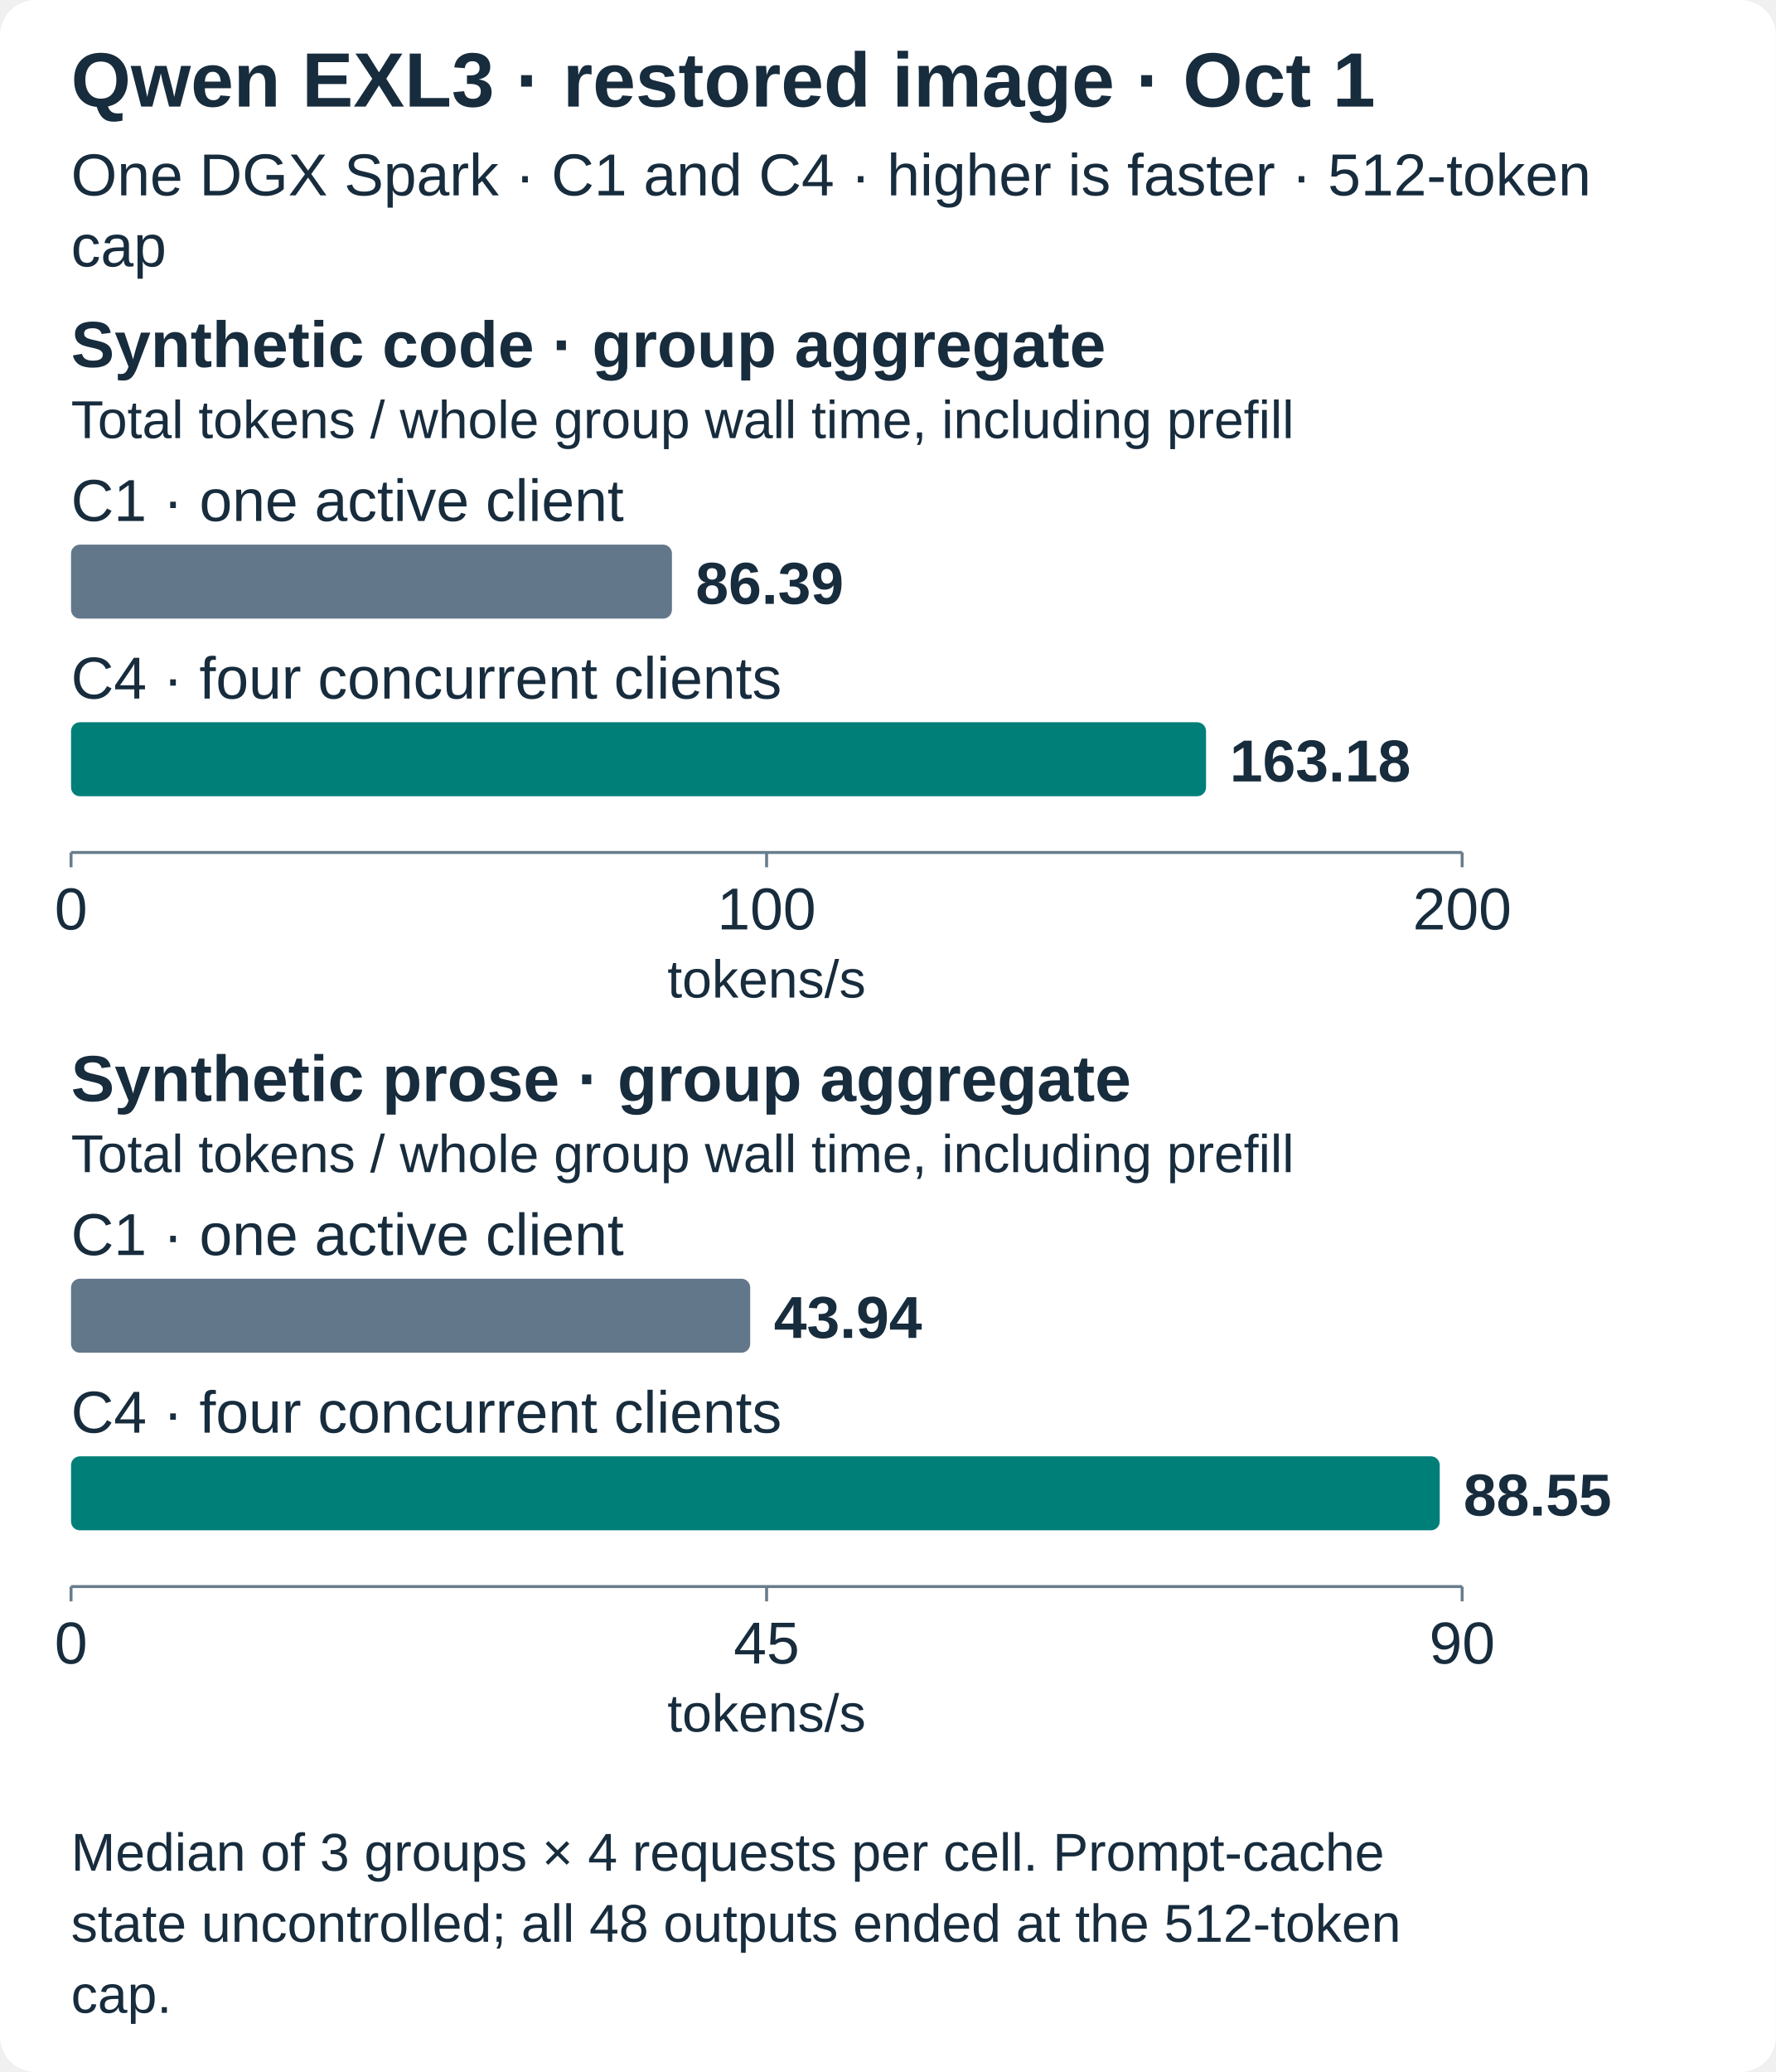
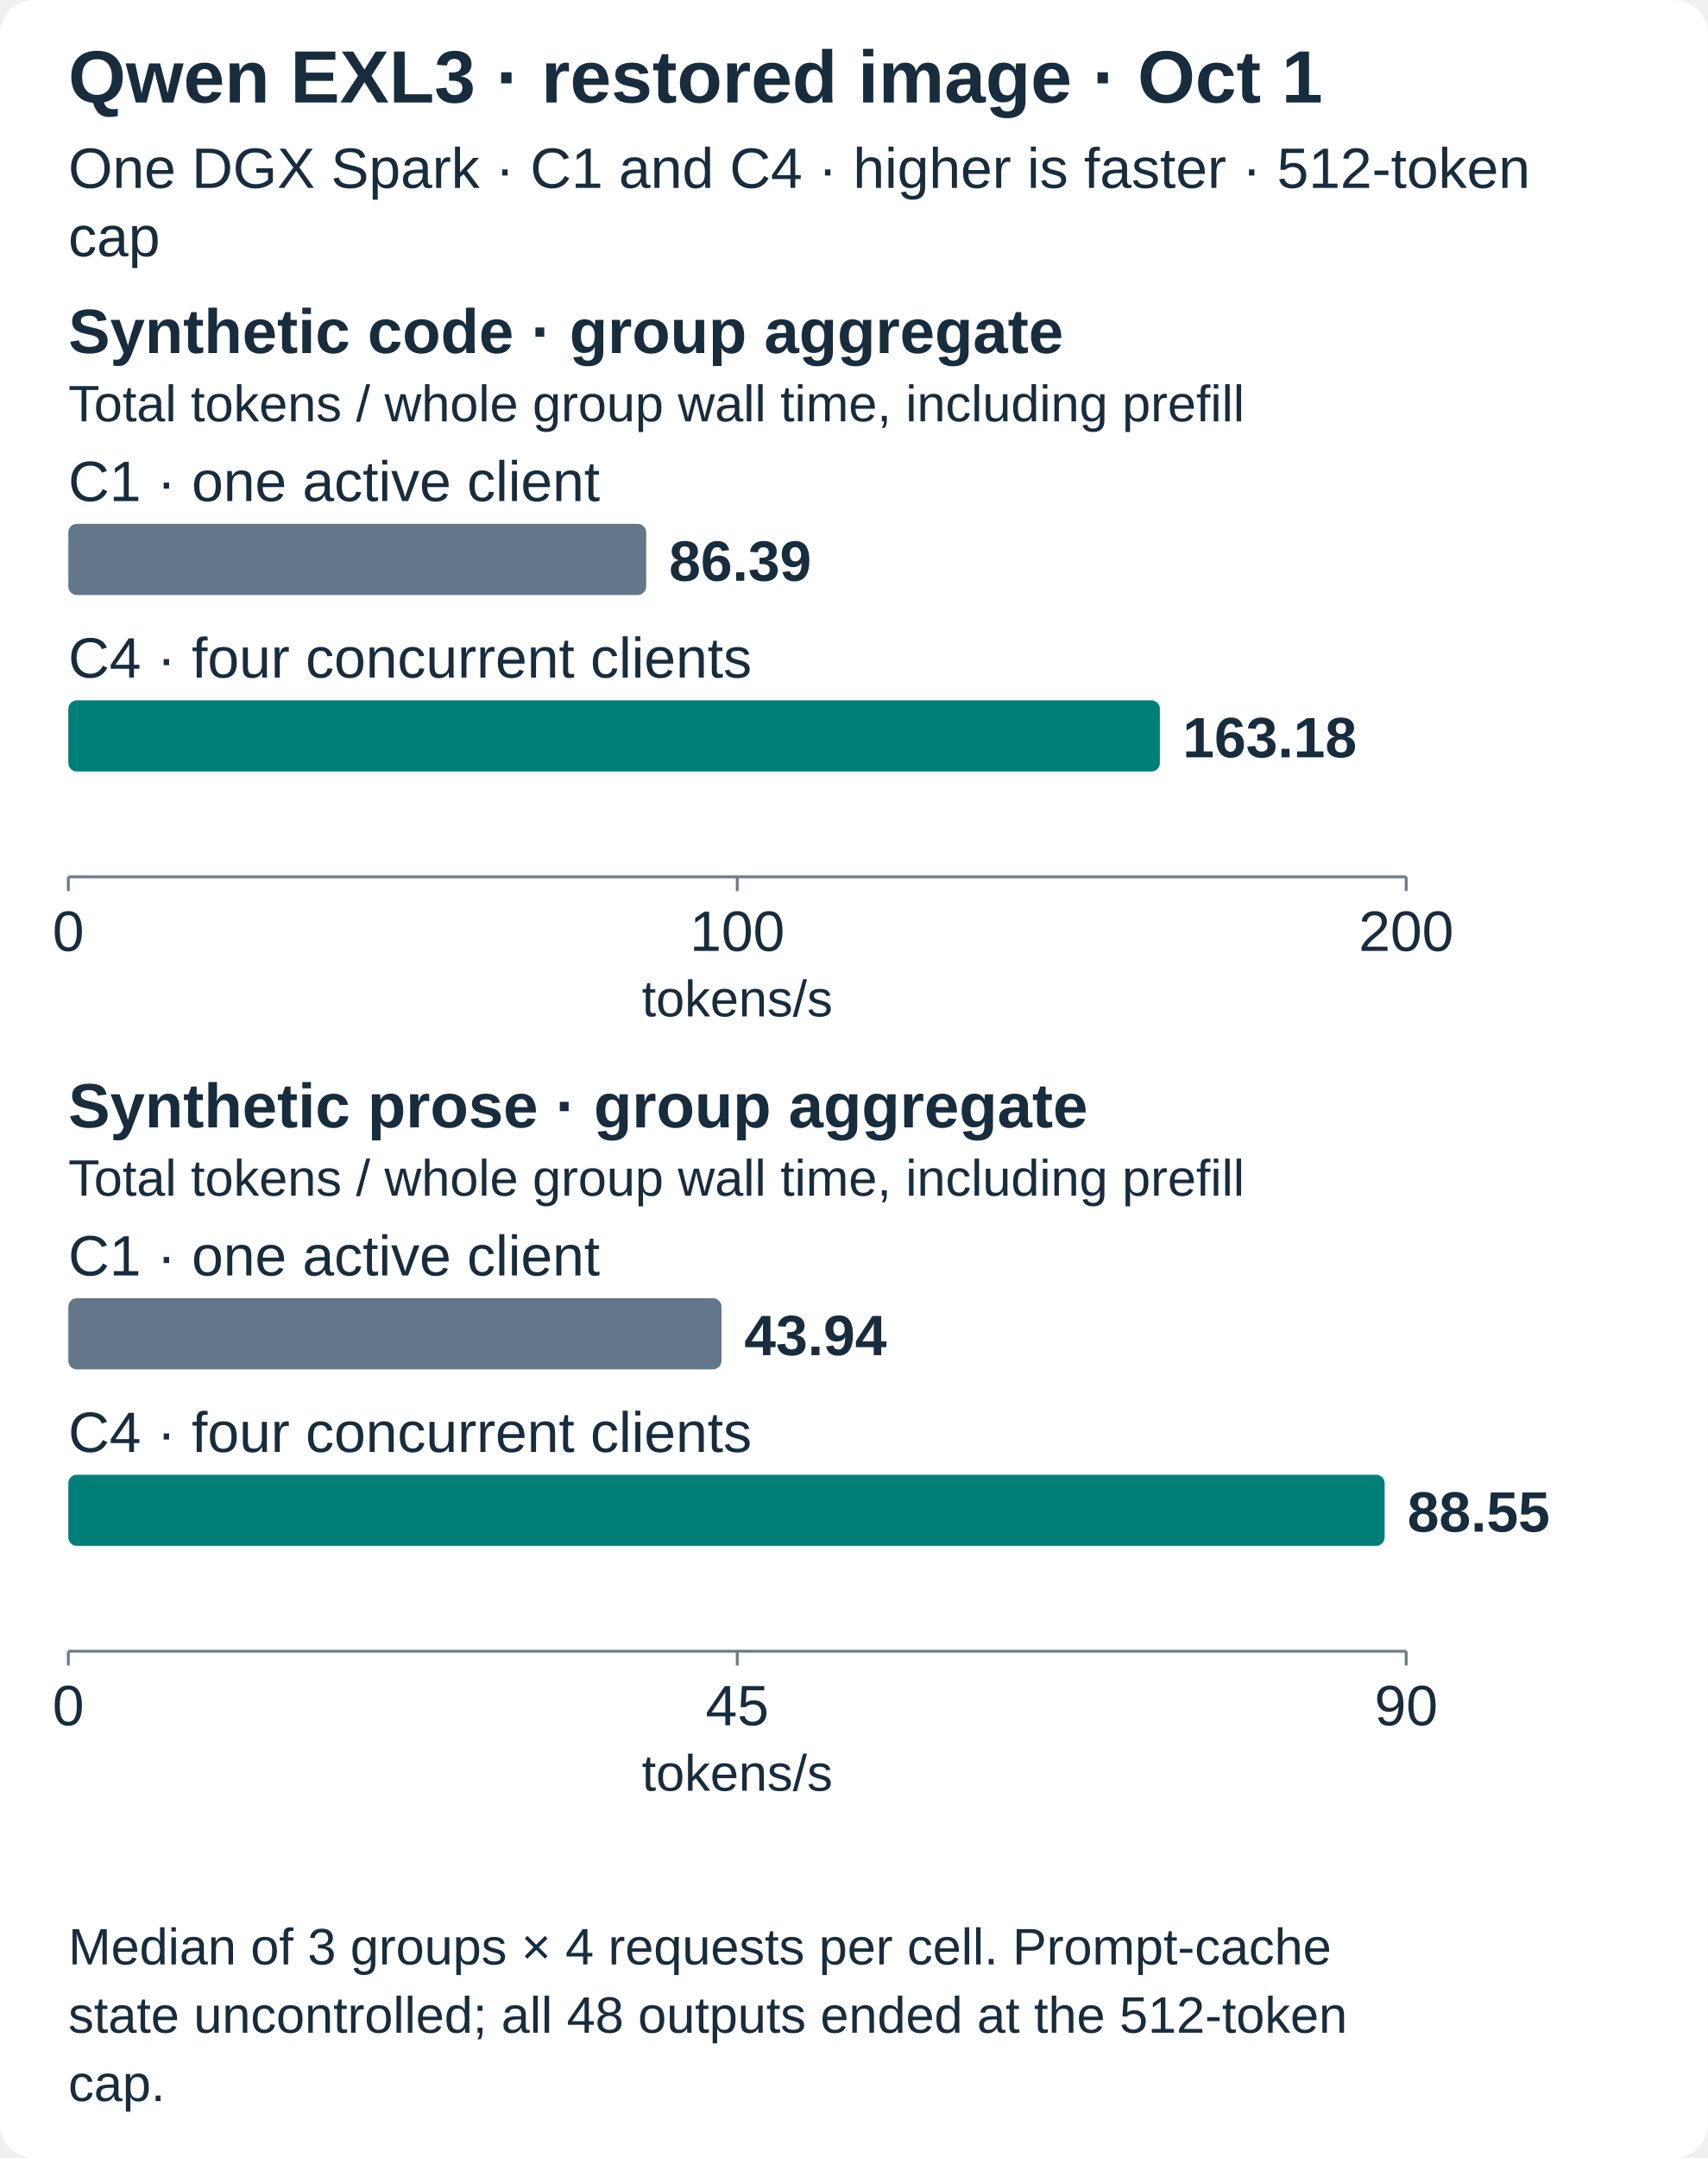
- <svg xmlns="http://www.w3.org/2000/svg" width="600" height="700" viewBox="0 0 600 700" role="img" aria-labelledby="title desc">
+ <svg xmlns="http://www.w3.org/2000/svg" width="600" height="758" viewBox="0 0 600 758" role="img" aria-labelledby="title desc">
  <rect width="100%" height="100%" rx="12" fill="#ffffff" />
  <g font-family="Arial, Helvetica, sans-serif" fill="#172c3d">
    <text x="24" y="36" font-size="26" font-weight="bold">Qwen EXL3 · restored image · Oct 1</text>
    <text x="24" y="66" font-size="20">One DGX Spark · C1 and C4 · higher is faster · 512-token</text>
    <text x="24" y="90" font-size="20">cap</text>
    <text x="24" y="124" font-size="22" font-weight="bold">Synthetic code · group aggregate</text>
    <text x="24" y="148" font-size="18">Total tokens / whole group wall time, including prefill</text>
    <text x="24" y="176" font-size="20">C1 · one active client</text>
    <rect x="24" y="184" width="203.019" height="25" rx="3" fill="#63778b" />
    <text x="235.019" y="204" font-size="20" font-weight="bold">86.39</text>
-     <text x="24" y="236" font-size="20">C4 · four concurrent clients</text>
-     <rect x="24" y="244" width="383.472" height="25" rx="3" fill="#007f79" />
-     <text x="415.472" y="264" font-size="20" font-weight="bold">163.18</text>
-     <path d="M 24 288 H 494" stroke="#687c8c" />
-     <path d="M 24 288 v 5" stroke="#687c8c" />
-     <text x="24" y="314" font-size="20" text-anchor="middle">0</text>
-     <path d="M 259.0 288 v 5" stroke="#687c8c" />
-     <text x="259.0" y="314" font-size="20" text-anchor="middle">100</text>
-     <path d="M 494 288 v 5" stroke="#687c8c" />
-     <text x="494" y="314" font-size="20" text-anchor="middle">200</text>
-     <text x="259.0" y="337" font-size="18" text-anchor="middle">tokens/s</text>
-     <text x="24" y="372" font-size="22" font-weight="bold">Synthetic prose · group aggregate</text>
-     <text x="24" y="396" font-size="18">Total tokens / whole group wall time, including prefill</text>
-     <text x="24" y="424" font-size="20">C1 · one active client</text>
-     <rect x="24" y="432" width="229.465" height="25" rx="3" fill="#63778b" />
-     <text x="261.465" y="452" font-size="20" font-weight="bold">43.94</text>
-     <text x="24" y="484" font-size="20">C4 · four concurrent clients</text>
-     <rect x="24" y="492" width="462.436" height="25" rx="3" fill="#007f79" />
-     <text x="494.436" y="512" font-size="20" font-weight="bold">88.55</text>
-     <path d="M 24 536 H 494" stroke="#687c8c" />
-     <path d="M 24 536 v 5" stroke="#687c8c" />
-     <text x="24" y="562" font-size="20" text-anchor="middle">0</text>
-     <path d="M 259.0 536 v 5" stroke="#687c8c" />
-     <text x="259.0" y="562" font-size="20" text-anchor="middle">45</text>
-     <path d="M 494 536 v 5" stroke="#687c8c" />
-     <text x="494" y="562" font-size="20" text-anchor="middle">90</text>
-     <text x="259.0" y="585" font-size="18" text-anchor="middle">tokens/s</text>
-     <text x="24" y="632" font-size="18">Median of 3 groups × 4 requests per cell. Prompt-cache</text>
-     <text x="24" y="656" font-size="18">state uncontrolled; all 48 outputs ended at the 512-token</text>
-     <text x="24" y="680" font-size="18">cap.</text>
+     <text x="24" y="238" font-size="20">C4 · four concurrent clients</text>
+     <rect x="24" y="246" width="383.472" height="25" rx="3" fill="#007f79" />
+     <text x="415.472" y="266" font-size="20" font-weight="bold">163.18</text>
+     <path d="M 24 308 H 494" stroke="#687c8c" />
+     <path d="M 24 308 v 5" stroke="#687c8c" />
+     <text x="24" y="334" font-size="20" text-anchor="middle">0</text>
+     <path d="M 259.0 308 v 5" stroke="#687c8c" />
+     <text x="259.0" y="334" font-size="20" text-anchor="middle">100</text>
+     <path d="M 494 308 v 5" stroke="#687c8c" />
+     <text x="494" y="334" font-size="20" text-anchor="middle">200</text>
+     <text x="259.0" y="357" font-size="18" text-anchor="middle">tokens/s</text>
+     <text x="24" y="396" font-size="22" font-weight="bold">Synthetic prose · group aggregate</text>
+     <text x="24" y="420" font-size="18">Total tokens / whole group wall time, including prefill</text>
+     <text x="24" y="448" font-size="20">C1 · one active client</text>
+     <rect x="24" y="456" width="229.465" height="25" rx="3" fill="#63778b" />
+     <text x="261.465" y="476" font-size="20" font-weight="bold">43.94</text>
+     <text x="24" y="510" font-size="20">C4 · four concurrent clients</text>
+     <rect x="24" y="518" width="462.436" height="25" rx="3" fill="#007f79" />
+     <text x="494.436" y="538" font-size="20" font-weight="bold">88.55</text>
+     <path d="M 24 580 H 494" stroke="#687c8c" />
+     <path d="M 24 580 v 5" stroke="#687c8c" />
+     <text x="24" y="606" font-size="20" text-anchor="middle">0</text>
+     <path d="M 259.0 580 v 5" stroke="#687c8c" />
+     <text x="259.0" y="606" font-size="20" text-anchor="middle">45</text>
+     <path d="M 494 580 v 5" stroke="#687c8c" />
+     <text x="494" y="606" font-size="20" text-anchor="middle">90</text>
+     <text x="259.0" y="629" font-size="18" text-anchor="middle">tokens/s</text>
+     <text x="24" y="690" font-size="18">Median of 3 groups × 4 requests per cell. Prompt-cache</text>
+     <text x="24" y="714" font-size="18">state uncontrolled; all 48 outputs ended at the 512-token</text>
+     <text x="24" y="738" font-size="18">cap.</text>
  </g>
</svg>
